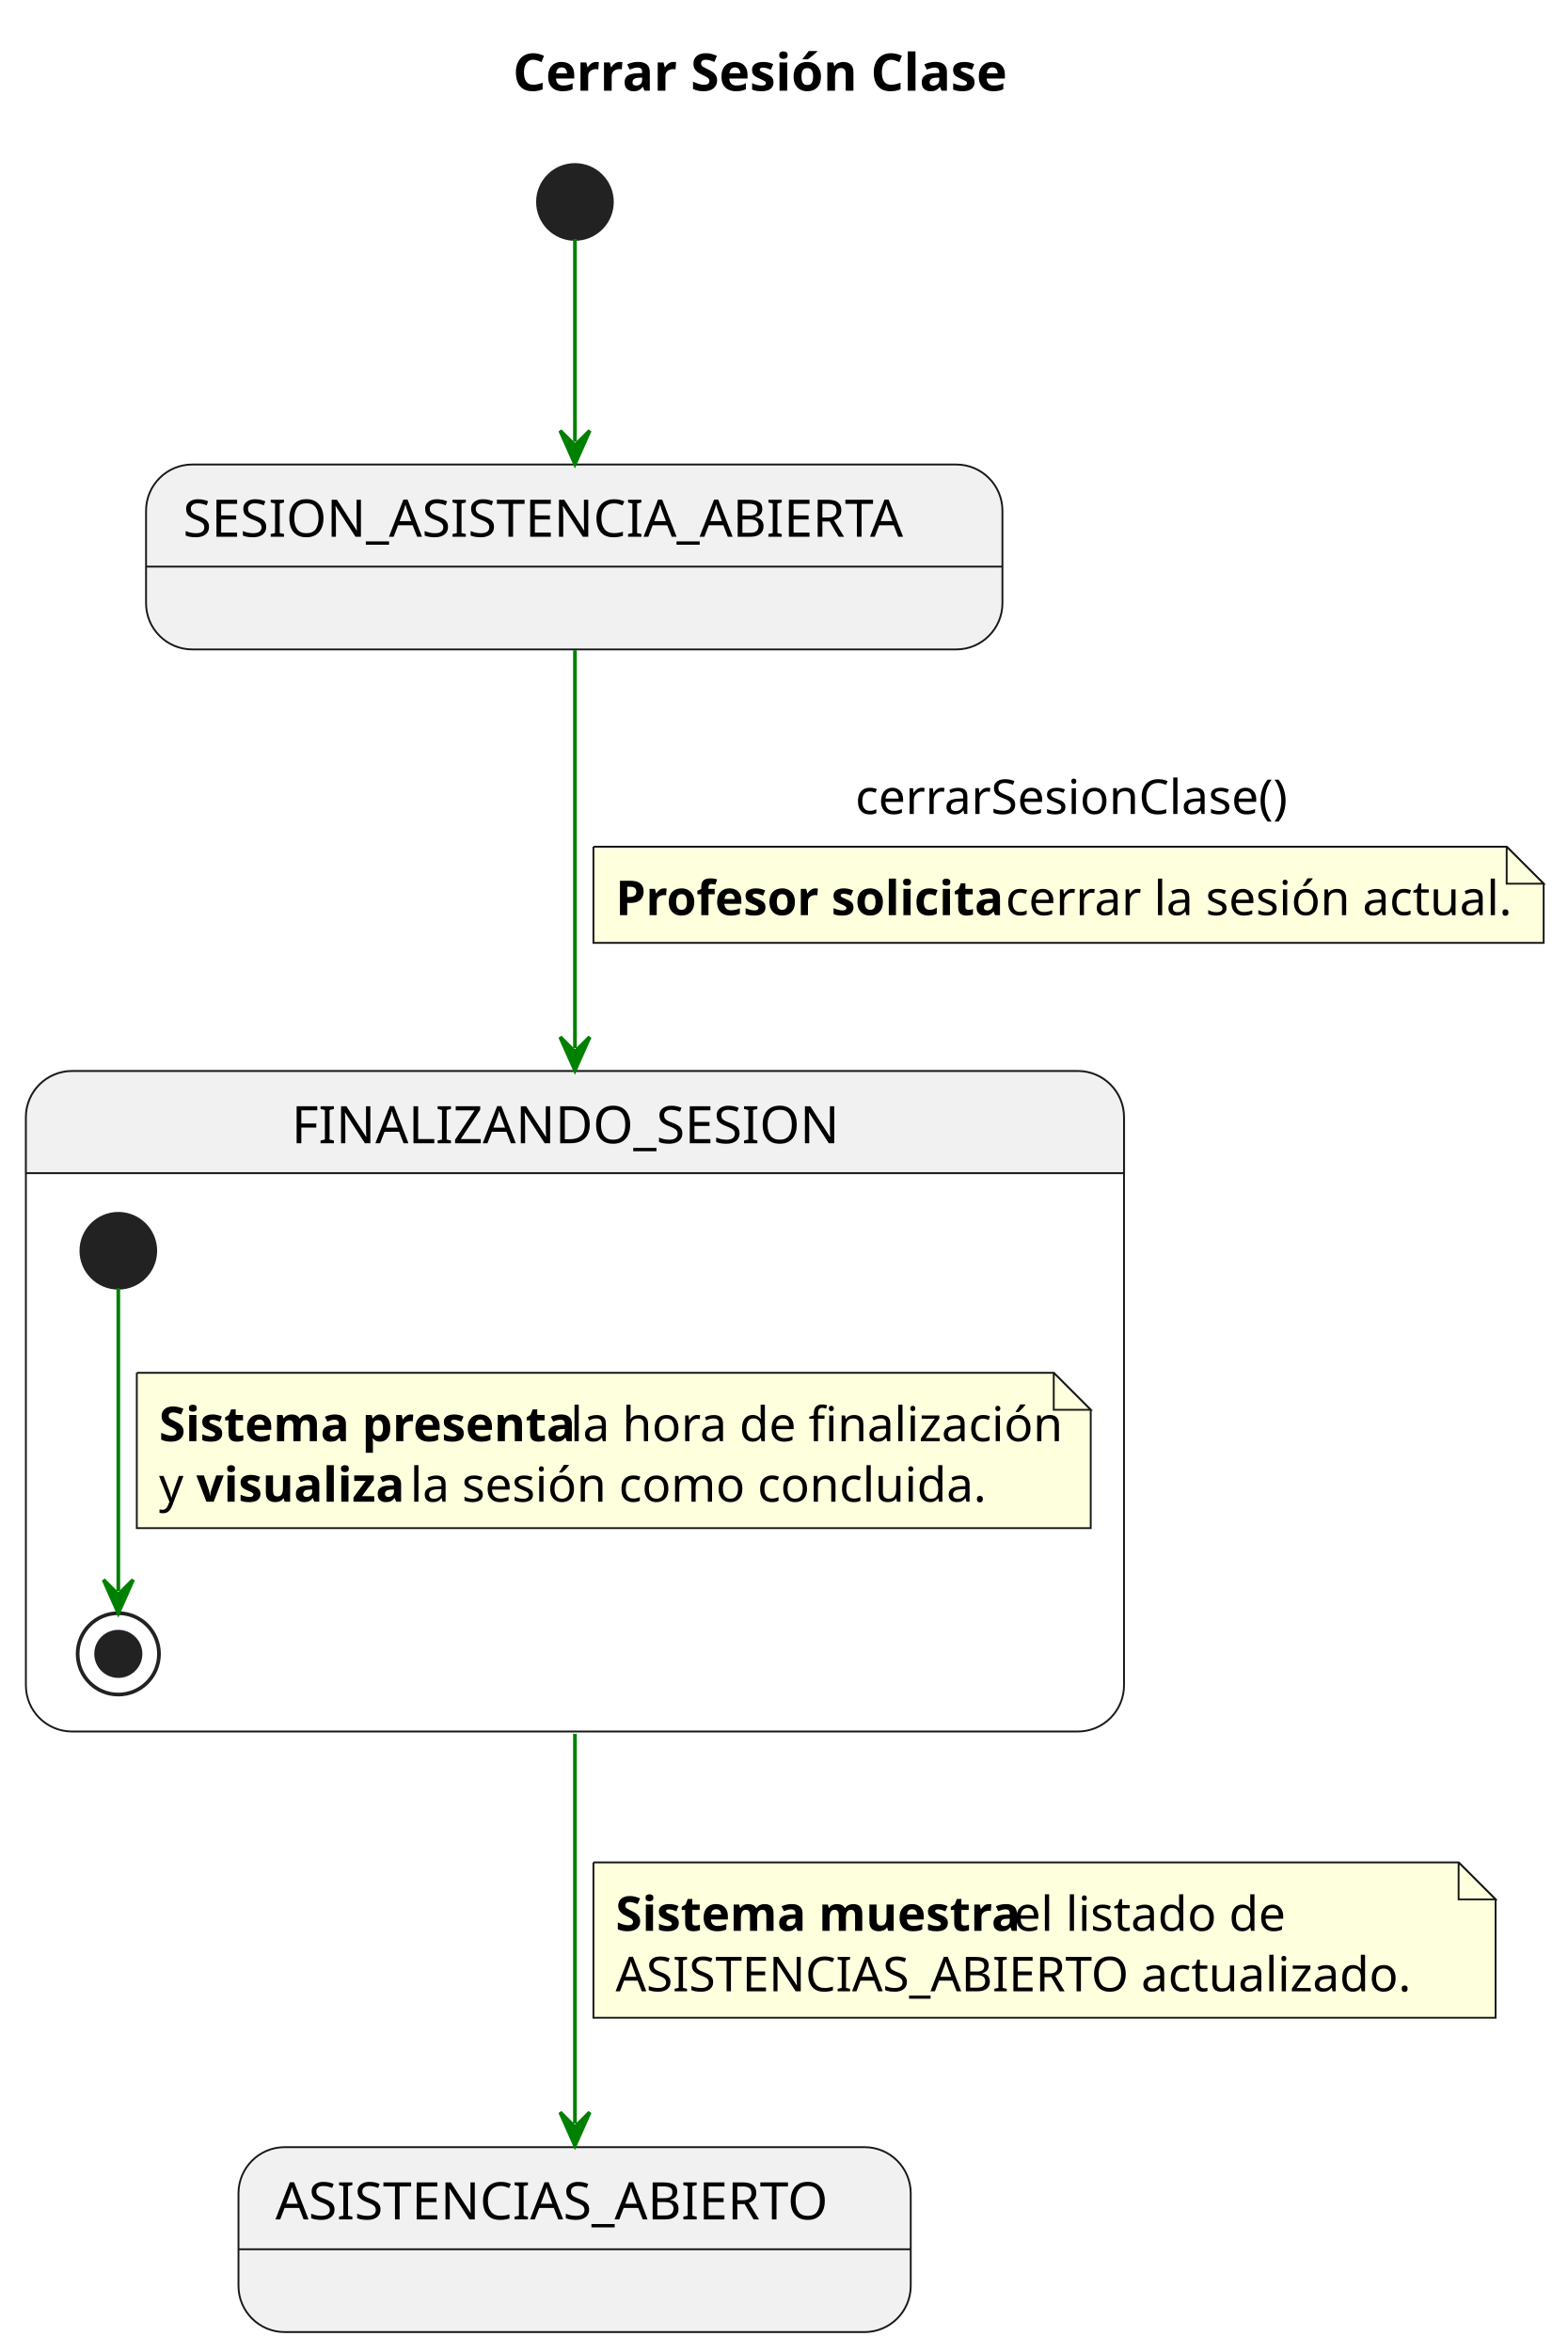
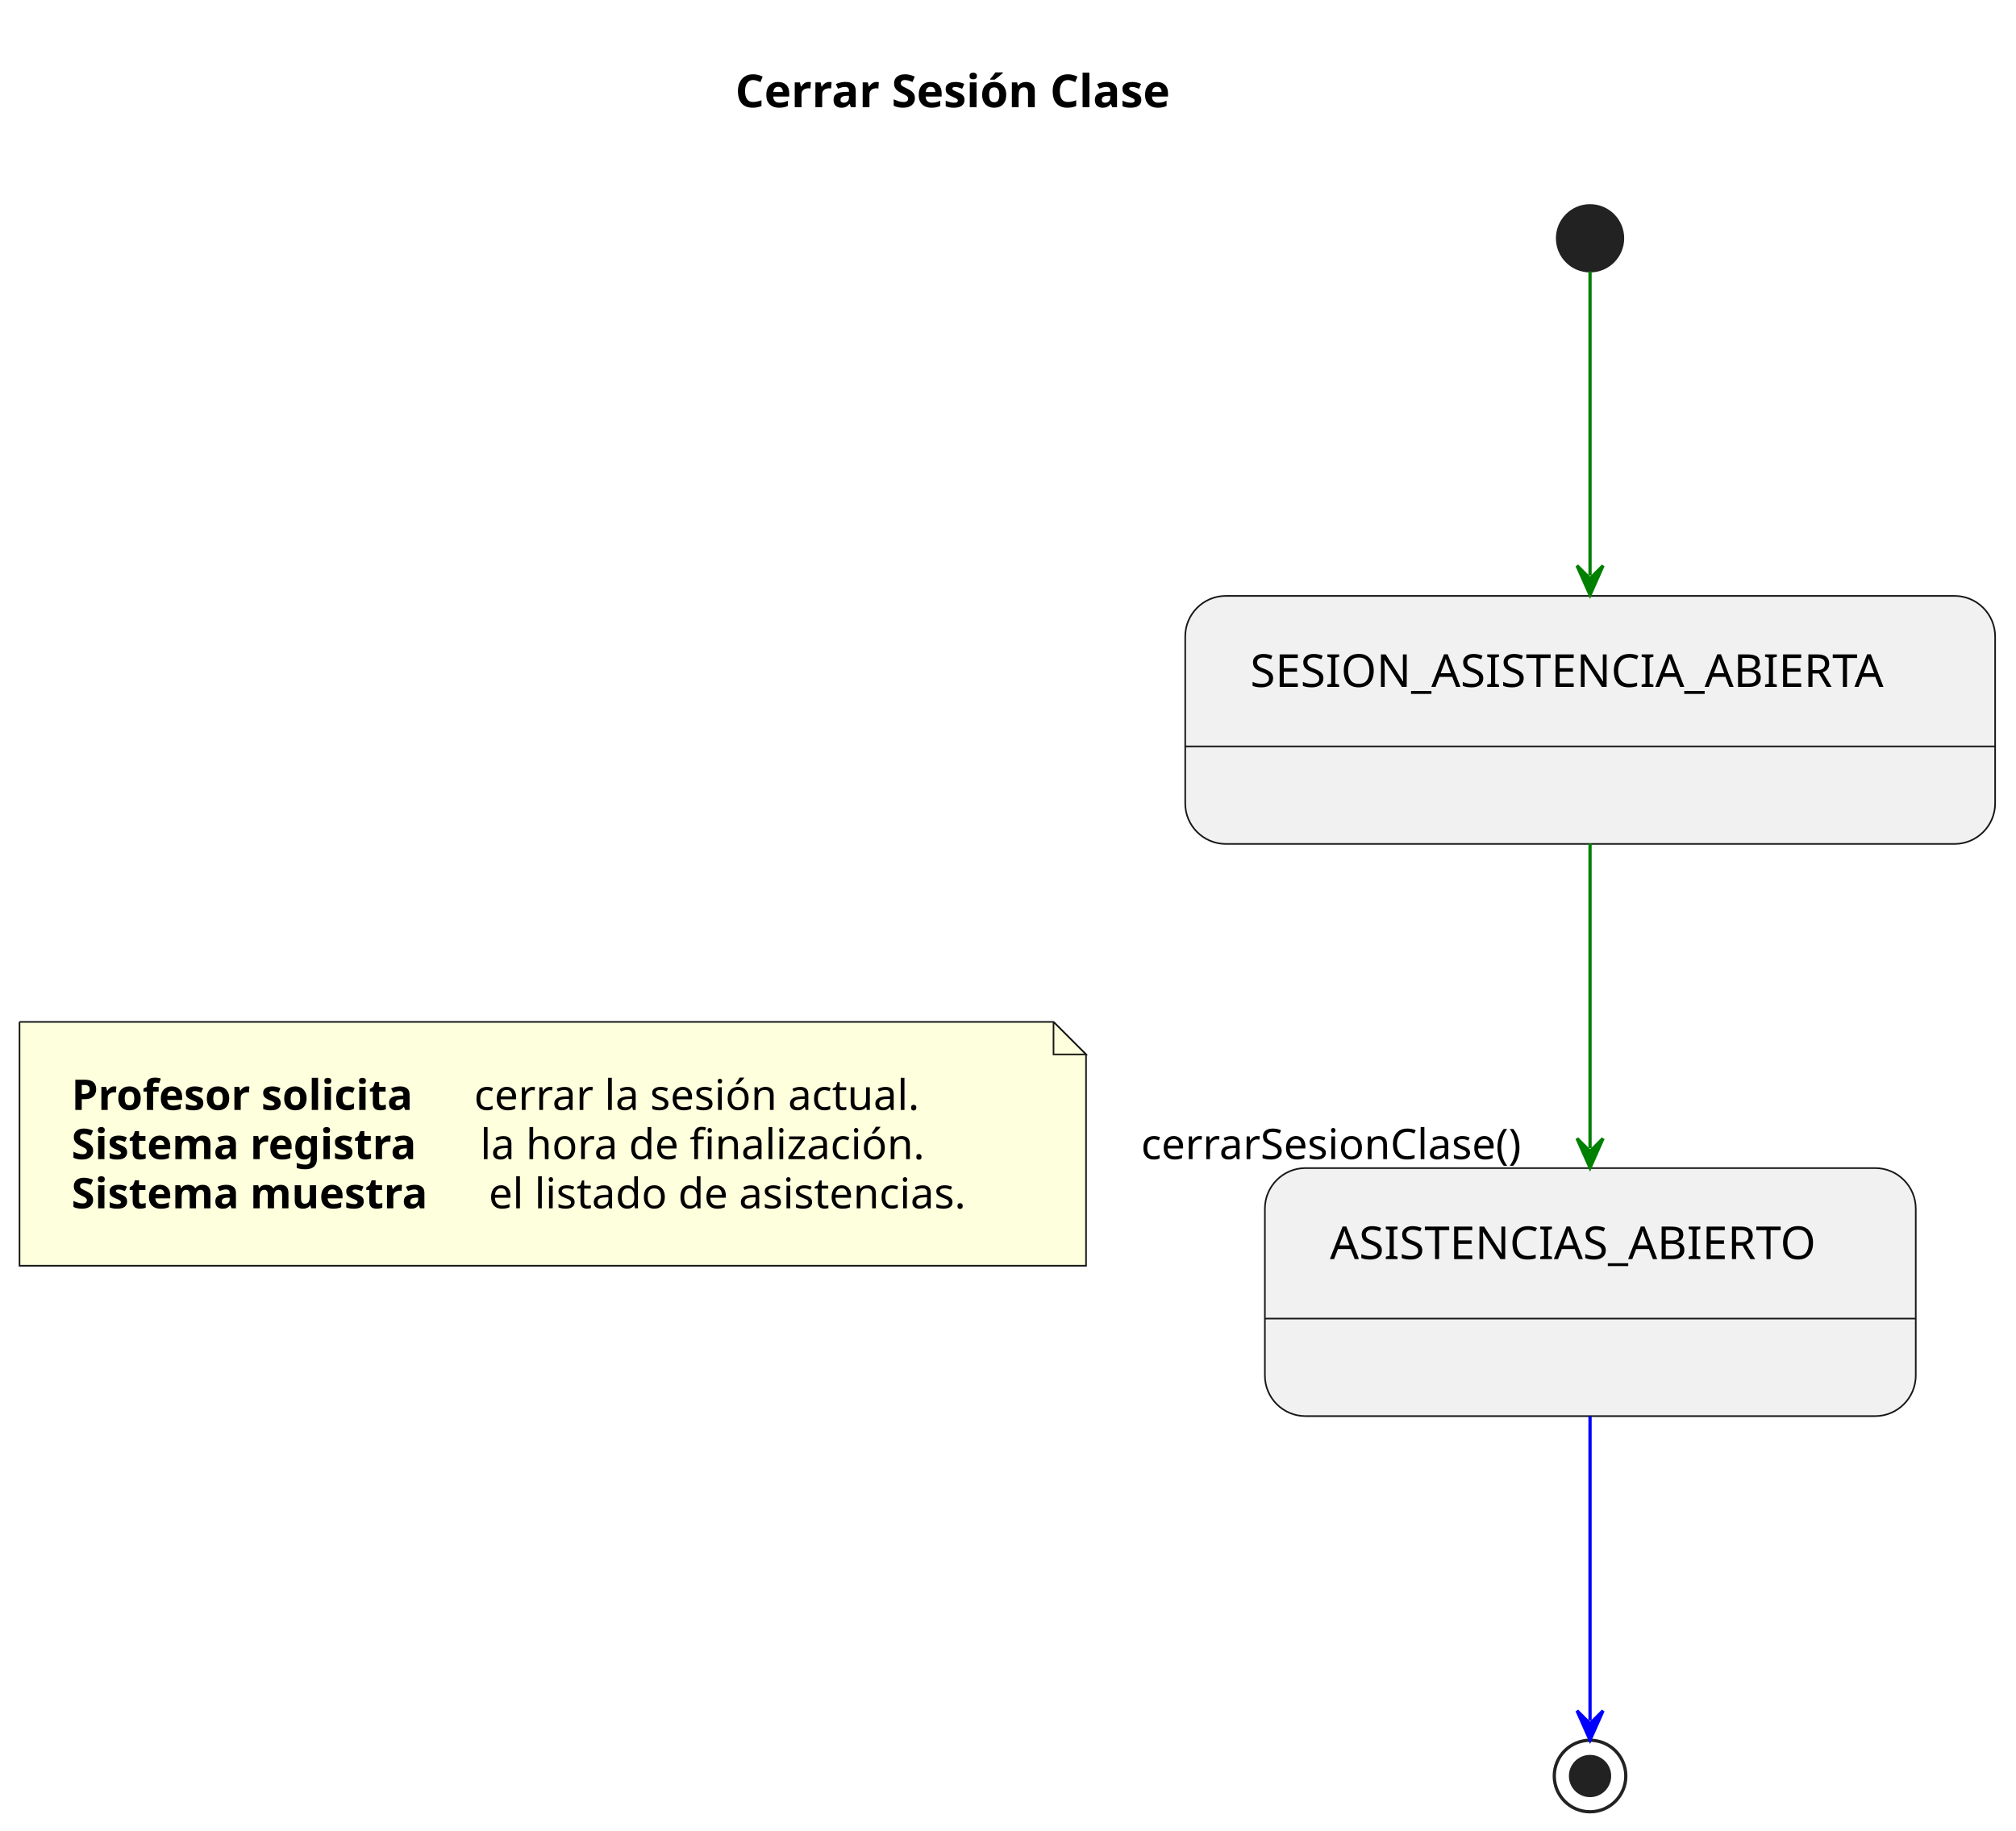
- <svg xmlns="http://www.w3.org/2000/svg" contentStyleType="text/css" data-diagram-type="STATE" height="636px" preserveAspectRatio="none" style="width:424px;height:636px;background:#FFFFFF;" version="1.1" viewBox="0 0 424 636" width="424px" zoomAndPan="magnify">
+ <svg xmlns="http://www.w3.org/2000/svg" contentStyleType="text/css" data-diagram-type="STATE" height="563px" preserveAspectRatio="none" style="width:620px;height:563px;background:#FFFFFF;" version="1.1" viewBox="0 0 620 563" width="620px" zoomAndPan="magnify">
  <defs />
  <g>
-     <text fill="#000000" font-family="sans-serif" font-size="14" font-weight="bold" lengthAdjust="spacing" textLength="133.068" x="138.716" y="24.533">Cerrar Sesión Clase</text>
-     <g id="SESION_ACTUAL_INICIAL">
-       <rect fill="#F1F1F1" height="50" rx="12.5" ry="12.5" style="stroke:#181818;stroke-width:0.5;" width="231.62" x="39.5" y="125.609" />
-       <line style="stroke:#181818;stroke-width:0.5;" x1="39.5" x2="271.12" y1="153.219" y2="153.219" />
-       <text fill="#000000" font-family="sans-serif" font-size="14" lengthAdjust="spacing" textLength="211.62" x="49.5" y="145.143">SESION_ASISTENCIA_ABIERTA</text>
+     <g class="title" data-source-line="1">
+       <text fill="#000000" font-family="sans-serif" font-size="14" font-weight="bold" lengthAdjust="spacing" textLength="154.321" x="226.131" y="32.995">Cerrar Sesión Clase</text>
    </g>
-     <path d="M19.5,289.609 L291.5,289.609 A12.5,12.5 0 0 1 304,302.109 L304,317.219 L7,317.219 L7,302.109 A12.5,12.5 0 0 1 19.5,289.609" fill="#F1F1F1" style="stroke:#F1F1F1;stroke-width:1;" />
-     <rect fill="none" height="178.609" rx="12.5" ry="12.5" style="stroke:#181818;stroke-width:0.5;" width="297" x="7" y="289.609" />
-     <line style="stroke:#181818;stroke-width:0.5;" x1="7" x2="304" y1="317.219" y2="317.219" />
-     <text fill="#000000" font-family="sans-serif" font-size="14" lengthAdjust="spacing" textLength="153.255" x="78.873" y="309.143">FINALIZANDO_SESION</text>
-     <ellipse cx="32" cy="338.219" fill="#222222" rx="10" ry="10" style="stroke:#222222;stroke-width:1;" />
-     <ellipse cx="32" cy="447.219" fill="none" rx="11" ry="11" style="stroke:#222222;stroke-width:1;" />
-     <ellipse cx="32" cy="447.219" fill="#222222" rx="6" ry="6" style="stroke:#222222;stroke-width:1;" />
-     <g class="link" data-entity-1="*start*PROCESO_CIERRE_COMP" data-entity-2="*end*PROCESO_CIERRE_COMP" data-source-line="18" data-uid="lnk7" id="link_*start*PROCESO_CIERRE_COMP_*end*PROCESO_CIERRE_COMP">
-       <path d="M32,348.339 C32,368.249 32,409.479 32,430.189" fill="none" id="*start*PROCESO_CIERRE_COMP-to-*end*PROCESO_CIERRE_COMP" style="stroke:#008000;stroke-width:1;" />
-       <polygon fill="#008000" points="32,436.189,36,427.189,32,431.189,28,427.189,32,436.189" style="stroke:#008000;stroke-width:1;" />
-       <path d="M37,371.219 L37,413.219 L295,413.219 L295,381.219 L285,371.219 L37,371.219" fill="#FEFFDD" style="stroke:#181818;stroke-width:0.5;" />
-       <path d="M285,371.219 L285,381.219 L295,381.219 L285,371.219" fill="#FEFFDD" style="stroke:#181818;stroke-width:0.5;" />
-       <text fill="#000000" font-family="sans-serif" font-size="13" font-weight="bold" lengthAdjust="spacing" textLength="107.663" x="43" y="389.714">Sistema presenta</text>
-       <text fill="#000000" font-family="sans-serif" font-size="13" lengthAdjust="spacing" textLength="125.747" x="154.274" y="389.714">la hora de finalización</text>
-       <text fill="#000000" font-family="sans-serif" font-size="13" lengthAdjust="spacing" textLength="6.5" x="43" y="406.065">y</text>
-       <text fill="#000000" font-family="sans-serif" font-size="13" font-weight="bold" lengthAdjust="spacing" textLength="54.196" x="53.112" y="406.065">visualiza</text>
-       <text fill="#000000" font-family="sans-serif" font-size="13" lengthAdjust="spacing" textLength="148.859" x="110.92" y="406.065">la sesión como concluida.</text>
+     <g id="SESION_ASISTENCIA_ABIERTA_INICIAL">
+       <rect fill="#F1F1F1" height="76.297" rx="12.5" ry="12.5" style="stroke:#181818;stroke-width:0.5;" width="249.084" x="364.5" y="183.297" />
+       <line style="stroke:#181818;stroke-width:0.5;" x1="364.5" x2="613.584" y1="229.594" y2="229.594" />
+       <text fill="#000000" font-family="sans-serif" font-size="14" lengthAdjust="spacing" textLength="209.084" x="384.5" y="211.292">SESION_ASISTENCIA_ABIERTA</text>
    </g>
-     <g id="ASISTENCIAS_FINAL">
-       <rect fill="#F1F1F1" height="50" rx="12.5" ry="12.5" style="stroke:#181818;stroke-width:0.5;" width="181.82" x="64.5" y="580.609" />
-       <line style="stroke:#181818;stroke-width:0.5;" x1="64.5" x2="246.32" y1="608.219" y2="608.219" />
-       <text fill="#000000" font-family="sans-serif" font-size="14" lengthAdjust="spacing" textLength="161.82" x="74.5" y="600.143">ASISTENCIAS_ABIERTO</text>
+     <g id="ASISTENCIAS_ABIERTO_FINAL">
+       <rect fill="#F1F1F1" height="76.297" rx="12.5" ry="12.5" style="stroke:#181818;stroke-width:0.5;" width="200.173" x="389" y="359.297" />
+       <line style="stroke:#181818;stroke-width:0.5;" x1="389" x2="589.173" y1="405.594" y2="405.594" />
+       <text fill="#000000" font-family="sans-serif" font-size="14" lengthAdjust="spacing" textLength="160.173" x="409" y="387.292">ASISTENCIAS_ABIERTO</text>
    </g>
-     <ellipse cx="155.5" cy="54.609" fill="#222222" rx="10" ry="10" style="stroke:#222222;stroke-width:1;" />
-     <g class="link" data-entity-1="*start*" data-entity-2="SESION_ACTUAL_INICIAL" data-source-line="8" data-uid="lnk3" id="link_*start*_SESION_ACTUAL_INICIAL">
-       <path d="M155.5,64.619 C155.5,78.499 155.5,99.579 155.5,119.449" fill="none" id="*start*-to-SESION_ACTUAL_INICIAL" style="stroke:#008000;stroke-width:1;" />
-       <polygon fill="#008000" points="155.5,125.449,159.5,116.449,155.5,120.449,151.5,116.449,155.5,125.449" style="stroke:#008000;stroke-width:1;" />
+     <ellipse cx="489" cy="73.297" fill="#222222" rx="10" ry="10" style="stroke:#222222;stroke-width:1;" />
+     <ellipse cx="489" cy="546.297" fill="none" rx="11" ry="11" style="stroke:#222222;stroke-width:1;" />
+     <ellipse cx="489" cy="546.297" fill="#222222" rx="6" ry="6" style="stroke:#222222;stroke-width:1;" />
+     <g class="link" data-entity-1=".start." data-entity-2="SESION_ASISTENCIA_ABIERTA_INICIAL" data-source-line="10" data-uid="lnk3" id="link_.start._SESION_ASISTENCIA_ABIERTA_INICIAL">
+       <path d="M489,83.467 C489,103.647 489,143.677 489,176.997" fill="none" id="*start*-to-SESION_ASISTENCIA_ABIERTA_INICIAL" style="stroke:#008000;stroke-width:1;" />
+       <polygon fill="#008000" points="489,182.997,493,173.997,489,177.997,485,173.997,489,182.997" style="stroke:#008000;stroke-width:1;" />
    </g>
-     <g class="link" data-entity-1="SESION_ACTUAL_INICIAL" data-entity-2="PROCESO_CIERRE_COMP" data-source-line="10" data-uid="lnk4" id="link_SESION_ACTUAL_INICIAL_PROCESO_CIERRE_COMP">
-       <path d="M155.5,175.849 C155.5,202.949 155.5,242.429 155.5,283.409" fill="none" id="SESION_ACTUAL_INICIAL-to-PROCESO_CIERRE_COMP" style="stroke:#008000;stroke-width:1;" />
-       <polygon fill="#008000" points="155.5,289.409,159.5,280.409,155.5,284.409,151.5,280.409,155.5,289.409" style="stroke:#008000;stroke-width:1;" />
-       <text fill="#000000" font-family="sans-serif" font-size="13" lengthAdjust="spacing" textLength="115.591" x="231.334" y="220.105">cerrarSesionClase()</text>
-       <path d="M160.5,228.961 L160.5,254.961 L417.5,254.961 L417.5,238.961 L407.5,228.961 L160.5,228.961" fill="#FEFFDD" style="stroke:#181818;stroke-width:0.5;" />
-       <path d="M407.5,228.961 L407.5,238.961 L417.5,238.961 L407.5,228.961" fill="#FEFFDD" style="stroke:#181818;stroke-width:0.5;" />
-       <text fill="#000000" font-family="sans-serif" font-size="13" font-weight="bold" lengthAdjust="spacing" textLength="101.867" x="166.5" y="247.456">Profesor solicita</text>
-       <text fill="#000000" font-family="sans-serif" font-size="13" lengthAdjust="spacing" textLength="130.781" x="271.979" y="247.456">cerrar la sesión actual.</text>
+     <g class="link" data-entity-1="SESION_ASISTENCIA_ABIERTA_INICIAL" data-entity-2="ASISTENCIAS_ABIERTO_FINAL" data-source-line="12" data-uid="lnk4" id="link_SESION_ASISTENCIA_ABIERTA_INICIAL_ASISTENCIAS_ABIERTO_FINAL">
+       <path d="M489,259.487 C489,289.007 489,323.677 489,353.187" fill="none" id="SESION_ASISTENCIA_ABIERTA_INICIAL-to-ASISTENCIAS_ABIERTO_FINAL" style="stroke:#008000;stroke-width:1;" />
+       <polygon fill="#008000" points="489,359.187,493,350.187,489,354.187,485,350.187,489,359.187" style="stroke:#008000;stroke-width:1;" />
+       <path d="M6,314.337 L6,389.337 L334,389.337 L334,324.337 L324,314.337 L6,314.337" fill="#FEFFDD" style="stroke:#181818;stroke-width:0.5;" />
+       <path d="M324,314.337 L324,324.337 L334,324.337 L324,314.337" fill="#FEFFDD" style="stroke:#181818;stroke-width:0.5;" />
+       <text fill="#000000" font-family="sans-serif" font-size="13" font-weight="bold" lengthAdjust="spacing" textLength="119.679" x="22" y="341.404">Profesor solicita</text>
+       <text fill="#000000" font-family="sans-serif" font-size="13" lengthAdjust="spacing" textLength="148.63" x="145.811" y="341.404">cerrar la sesión actual.</text>
+       <text fill="#000000" font-family="sans-serif" font-size="13" font-weight="bold" lengthAdjust="spacing" textLength="121.558" x="22" y="356.537">Sistema registra</text>
+       <text fill="#000000" font-family="sans-serif" font-size="13" lengthAdjust="spacing" textLength="147.221" x="147.69" y="356.537">la hora de finalización.</text>
+       <text fill="#000000" font-family="sans-serif" font-size="13" font-weight="bold" lengthAdjust="spacing" textLength="124.186" x="22" y="371.669">Sistema muestra</text>
+       <text fill="#000000" font-family="sans-serif" font-size="13" lengthAdjust="spacing" textLength="159.612" x="150.318" y="371.669">el listado de asistencias.</text>
+       <text fill="#000000" font-family="sans-serif" font-size="13" lengthAdjust="spacing" textLength="127.543" x="350.93" y="356.537">cerrarSesionClase()</text>
    </g>
-     <g class="link" data-entity-1="PROCESO_CIERRE_COMP" data-entity-2="ASISTENCIAS_FINAL" data-source-line="26" data-uid="lnk8" id="link_PROCESO_CIERRE_COMP_ASISTENCIAS_FINAL">
-       <path d="M155.5,468.839 C155.5,509.039 155.5,547.449 155.5,574.179" fill="none" id="PROCESO_CIERRE_COMP-to-ASISTENCIAS_FINAL" style="stroke:#008000;stroke-width:1;" />
-       <polygon fill="#008000" points="155.5,580.179,159.5,571.179,155.5,575.179,151.5,571.179,155.5,580.179" style="stroke:#008000;stroke-width:1;" />
-       <path d="M160.5,503.609 L160.5,545.609 L404.5,545.609 L404.5,513.609 L394.5,503.609 L160.5,503.609" fill="#FEFFDD" style="stroke:#181818;stroke-width:0.5;" />
-       <path d="M394.5,503.609 L394.5,513.609 L404.5,513.609 L394.5,503.609" fill="#FEFFDD" style="stroke:#181818;stroke-width:0.5;" />
-       <text fill="#000000" font-family="sans-serif" font-size="13" font-weight="bold" lengthAdjust="spacing" textLength="104.051" x="166.5" y="522.105">Sistema muestra</text>
-       <text fill="#000000" font-family="sans-serif" font-size="13" lengthAdjust="spacing" textLength="69.38" x="274.163" y="522.105">el listado de</text>
-       <text fill="#000000" font-family="sans-serif" font-size="13" lengthAdjust="spacing" textLength="223.253" x="166.5" y="538.456">ASISTENCIAS_ABIERTO actualizado.</text>
+     <g class="link" data-entity-1="ASISTENCIAS_ABIERTO_FINAL" data-entity-2=".end." data-source-line="19" data-uid="lnk6" id="link_ASISTENCIAS_ABIERTO_FINAL_.end.">
+       <path d="M489,435.667 C489,468.777 489,508.457 489,529.217" fill="none" id="ASISTENCIAS_ABIERTO_FINAL-to-*end*" style="stroke:#0000FF;stroke-width:1;" />
+       <polygon fill="#0000FF" points="489,535.217,493,526.217,489,530.217,485,526.217,489,535.217" style="stroke:#0000FF;stroke-width:1;" />
    </g>
  </g>
</svg>
